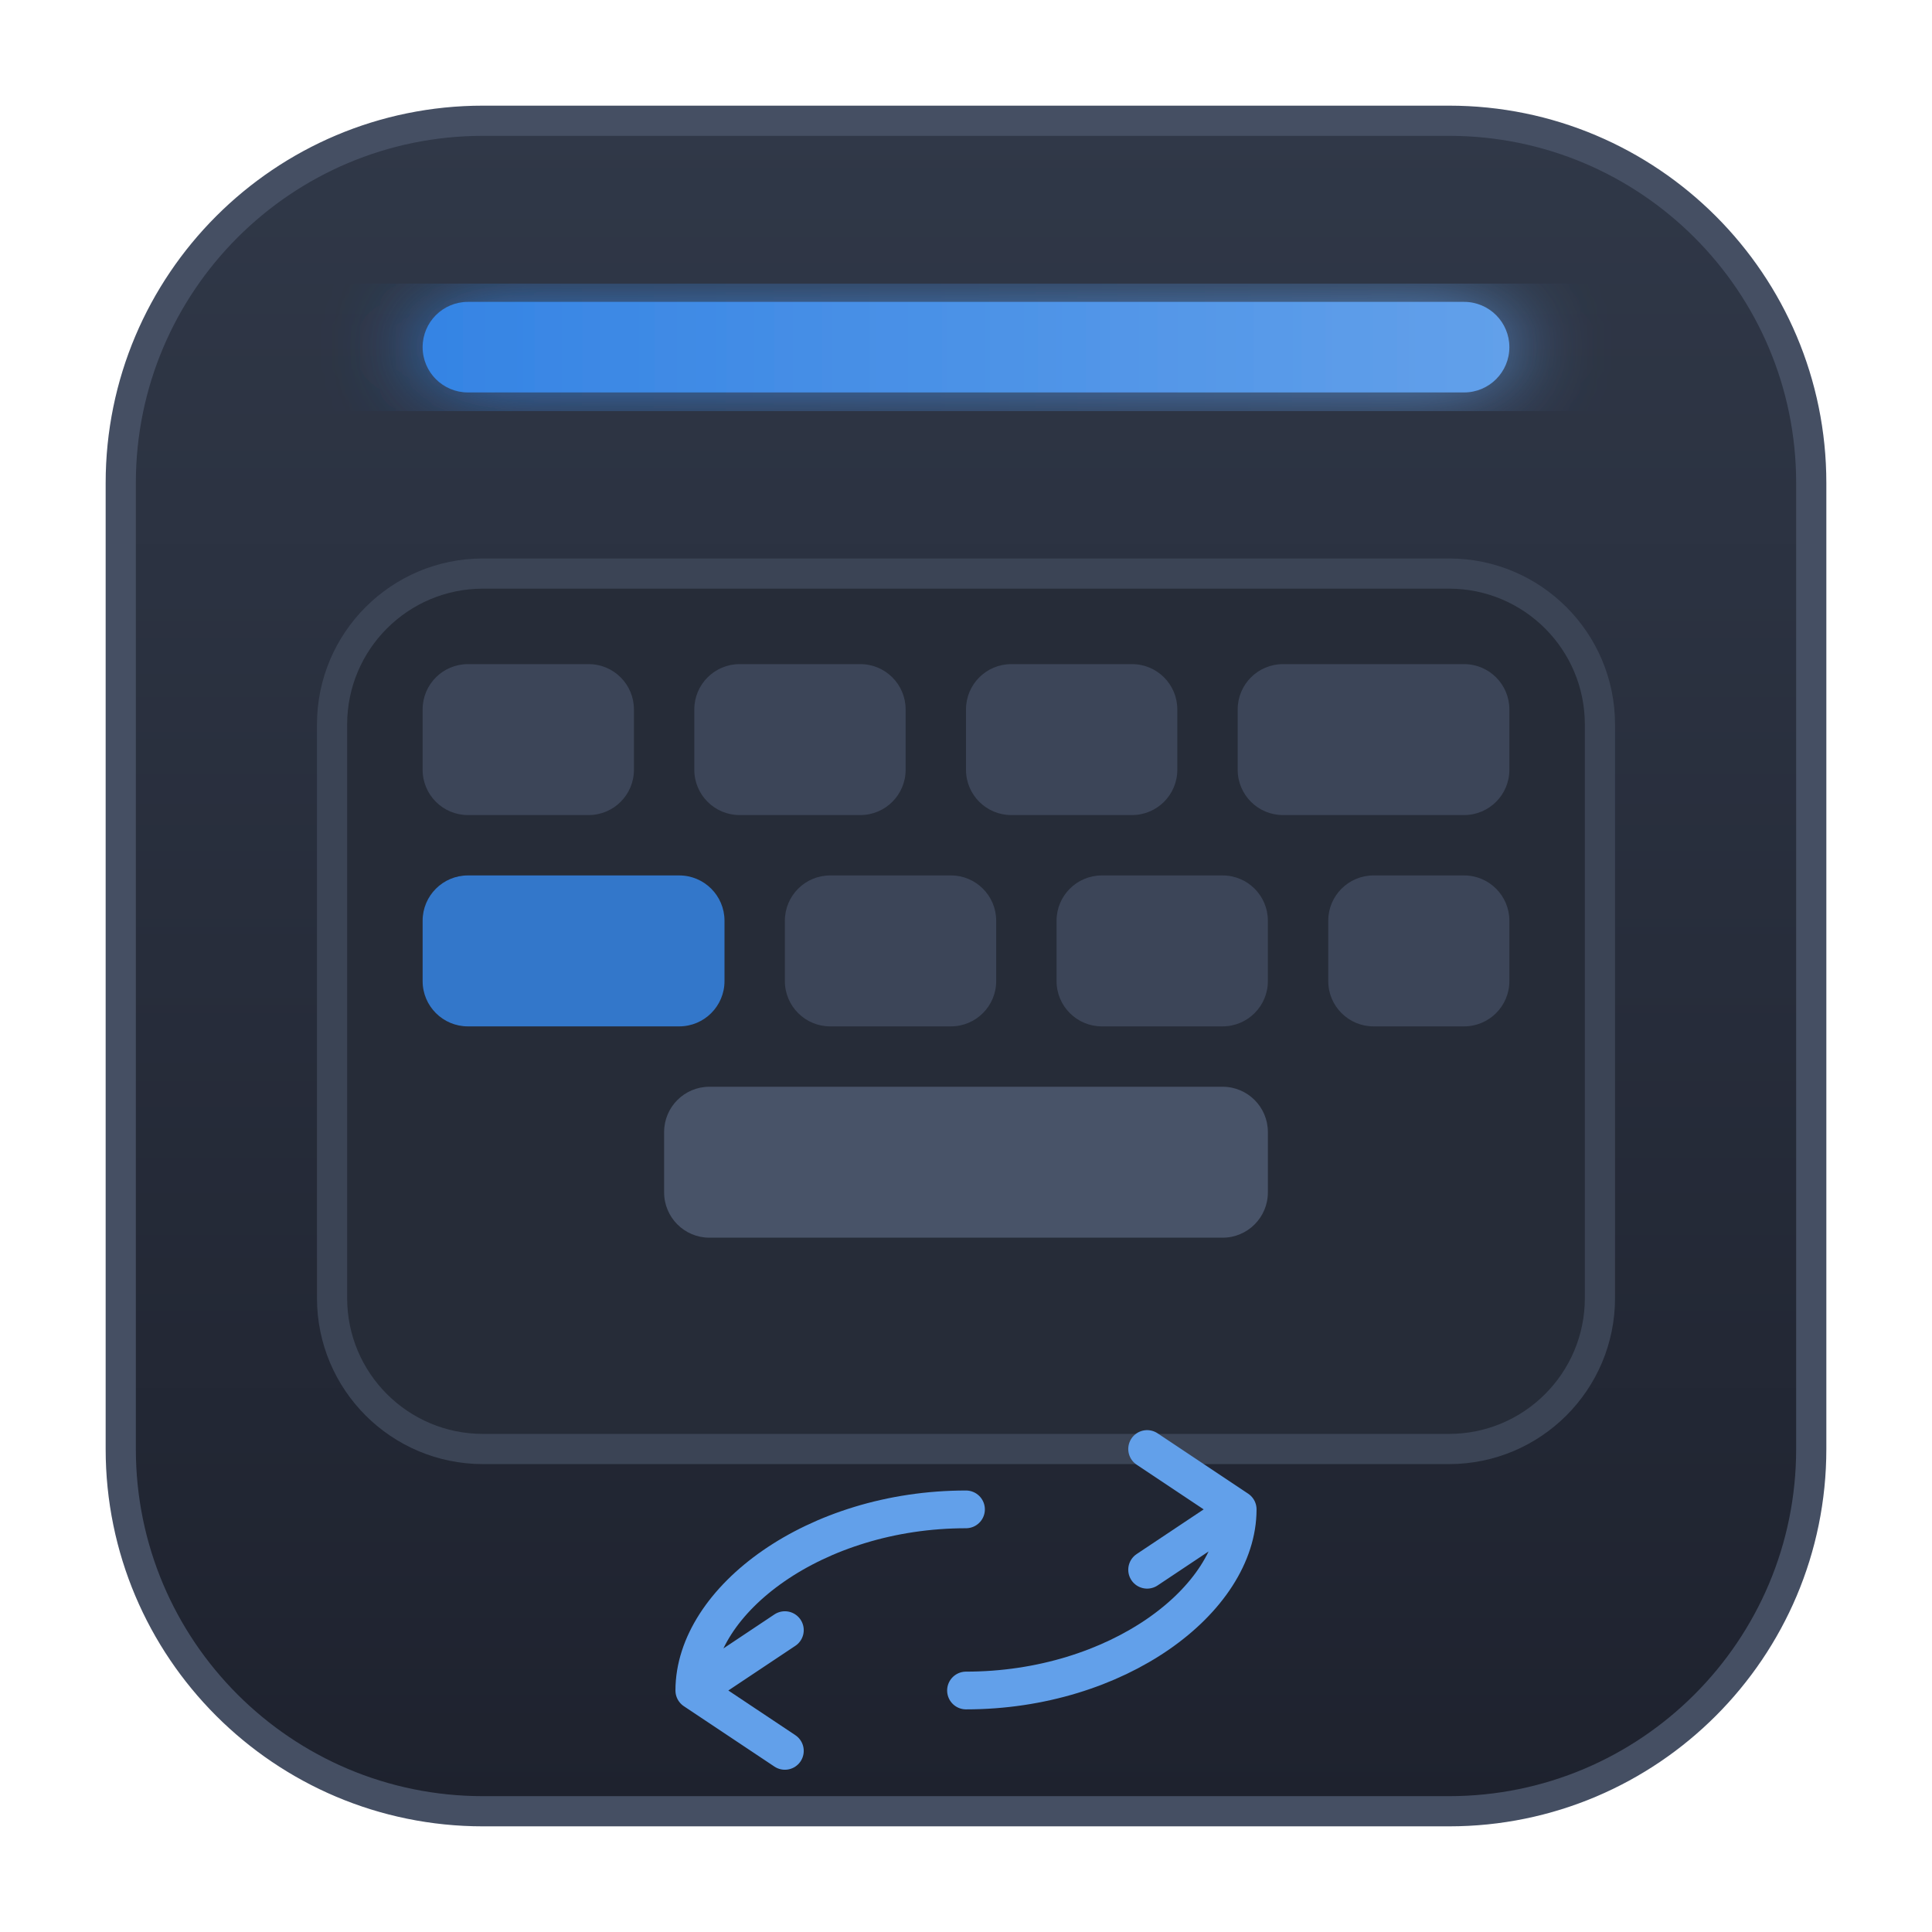
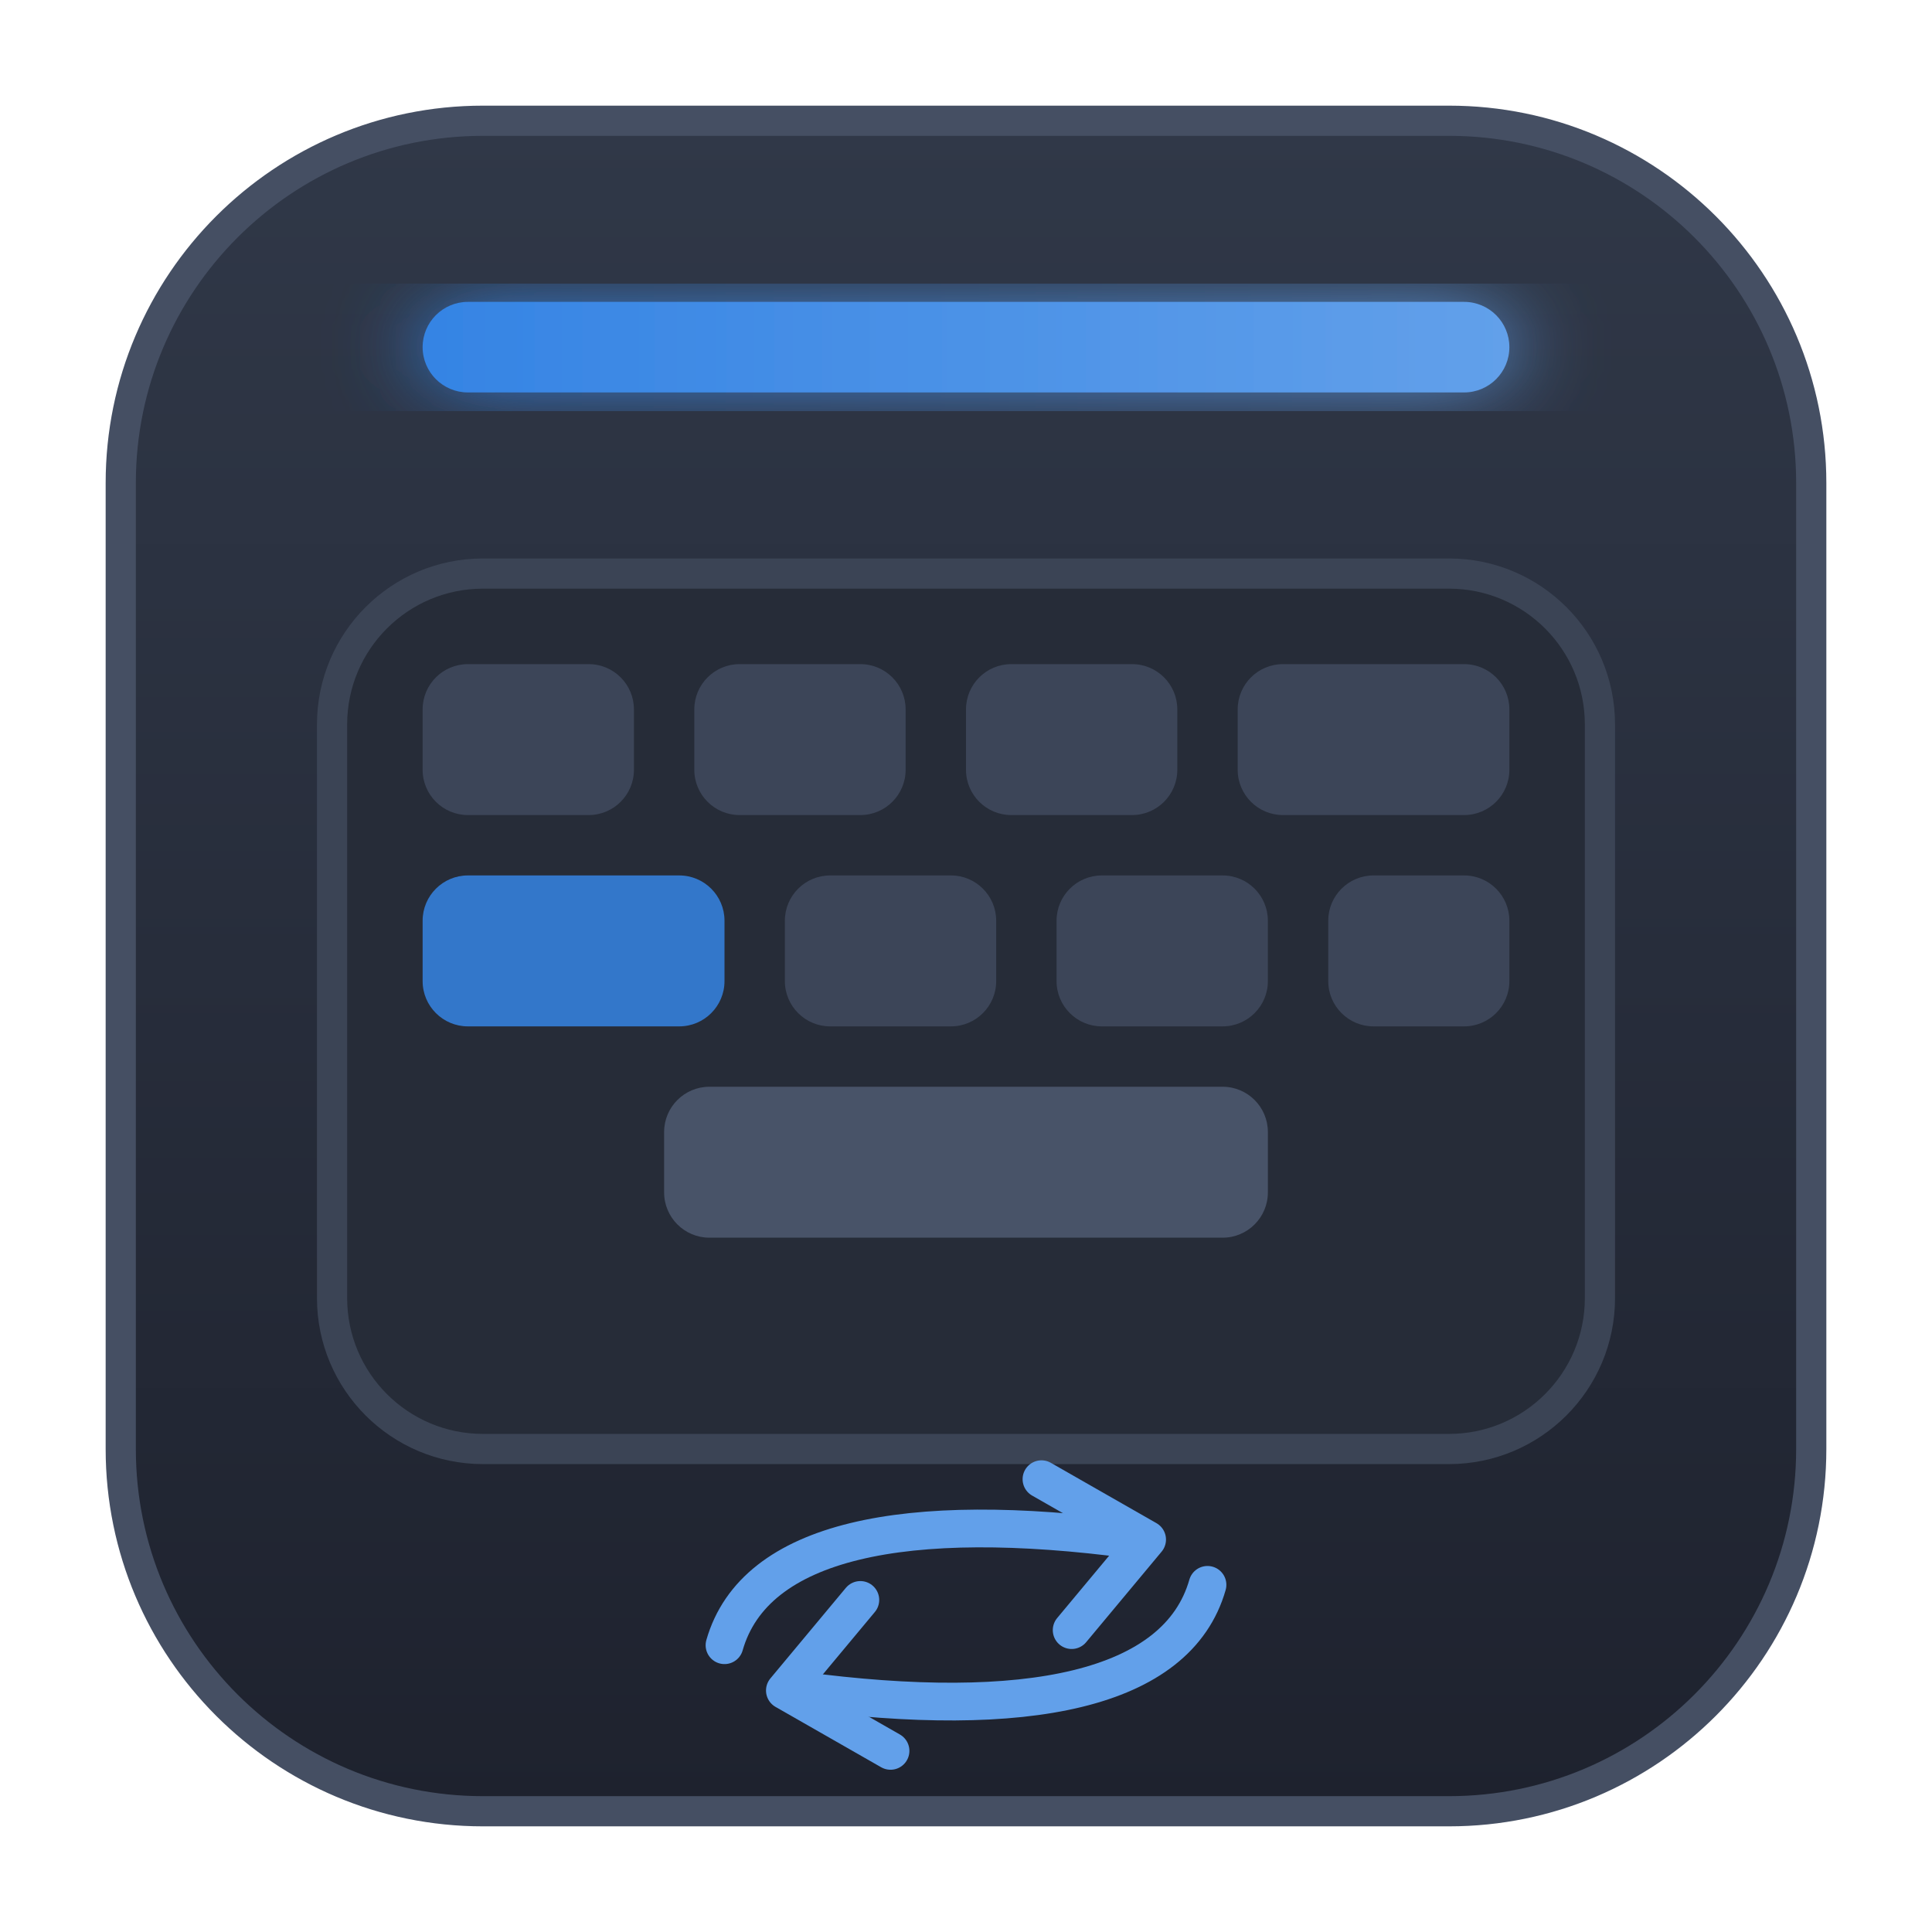
<svg xmlns="http://www.w3.org/2000/svg" viewBox="0 0 128 128" width="128" height="128">
  <defs>
    <linearGradient id="bgGrad" x1="0%" y1="0%" x2="0%" y2="100%">
      <stop offset="0%" stop-color="#303848" />
      <stop offset="100%" stop-color="#1e222e" />
    </linearGradient>
    <linearGradient id="accentGrad" x1="0%" y1="0%" x2="100%" y2="0%">
      <stop offset="0%" stop-color="#3584e4" />
      <stop offset="100%" stop-color="#62a0ea" />
    </linearGradient>
    <filter id="glow" x="-20%" y="-20%" width="140%" height="140%">
      <feGaussianBlur stdDeviation="3" result="blur" />
      <feMerge>
        <feMergeNode in="blur" />
        <feMergeNode in="SourceGraphic" />
      </feMerge>
    </filter>
  </defs>
  <rect x="8" y="8" width="112" height="112" rx="24" fill="url(#bgGrad)" stroke="#454f63" stroke-width="2" />
  <rect x="22" y="38" width="84" height="58" rx="10" fill="#262c38" stroke="#3b4455" stroke-width="2" />
  <rect x="28" y="44" width="14" height="10" rx="3" fill="#3c4558" />
  <rect x="46" y="44" width="14" height="10" rx="3" fill="#3c4558" />
  <rect x="64" y="44" width="14" height="10" rx="3" fill="#3c4558" />
  <rect x="82" y="44" width="18" height="10" rx="3" fill="#3c4558" />
  <rect x="28" y="58" width="20" height="10" rx="3" fill="#3584e4" opacity="0.85" />
  <rect x="52" y="58" width="14" height="10" rx="3" fill="#3c4558" />
  <rect x="70" y="58" width="14" height="10" rx="3" fill="#3c4558" />
  <rect x="88" y="58" width="12" height="10" rx="3" fill="#3c4558" />
  <rect x="44" y="72" width="40" height="10" rx="3" fill="#485368" />
  <g filter="url(#glow)">
    <rect x="28" y="20" width="72" height="6" rx="3" fill="url(#accentGrad)" />
  </g>
-   <path d="M 64 100 C 54 100, 46 106, 46 112 M 46 112 L 52 108 M 46 112 L 52 116" fill="none" stroke="#62a0ea" stroke-width="2.5" stroke-linecap="round" stroke-linejoin="round" />
-   <path d="M 64 112 C 74 112, 82 106, 82 100 M 82 100 L 76 104 M 82 100 L 76 96" fill="none" stroke="#62a0ea" stroke-width="2.5" stroke-linecap="round" stroke-linejoin="round" />
+   <path d="M 48 109 C 50 102, 60 100, 75 102" fill="none" stroke="#62a0ea" stroke-width="2.5" stroke-linecap="round" stroke-linejoin="round" />
+   <path d="M 69 98 L 76 102 L 71 108" fill="none" stroke="#62a0ea" stroke-width="2.5" stroke-linecap="round" stroke-linejoin="round" />
+   <path d="M 80 105 C 78 112, 68 114, 53 112" fill="none" stroke="#62a0ea" stroke-width="2.5" stroke-linecap="round" stroke-linejoin="round" />
+   <path d="M 59 116 L 52 112 L 57 106" fill="none" stroke="#62a0ea" stroke-width="2.5" stroke-linecap="round" stroke-linejoin="round" />
</svg>
